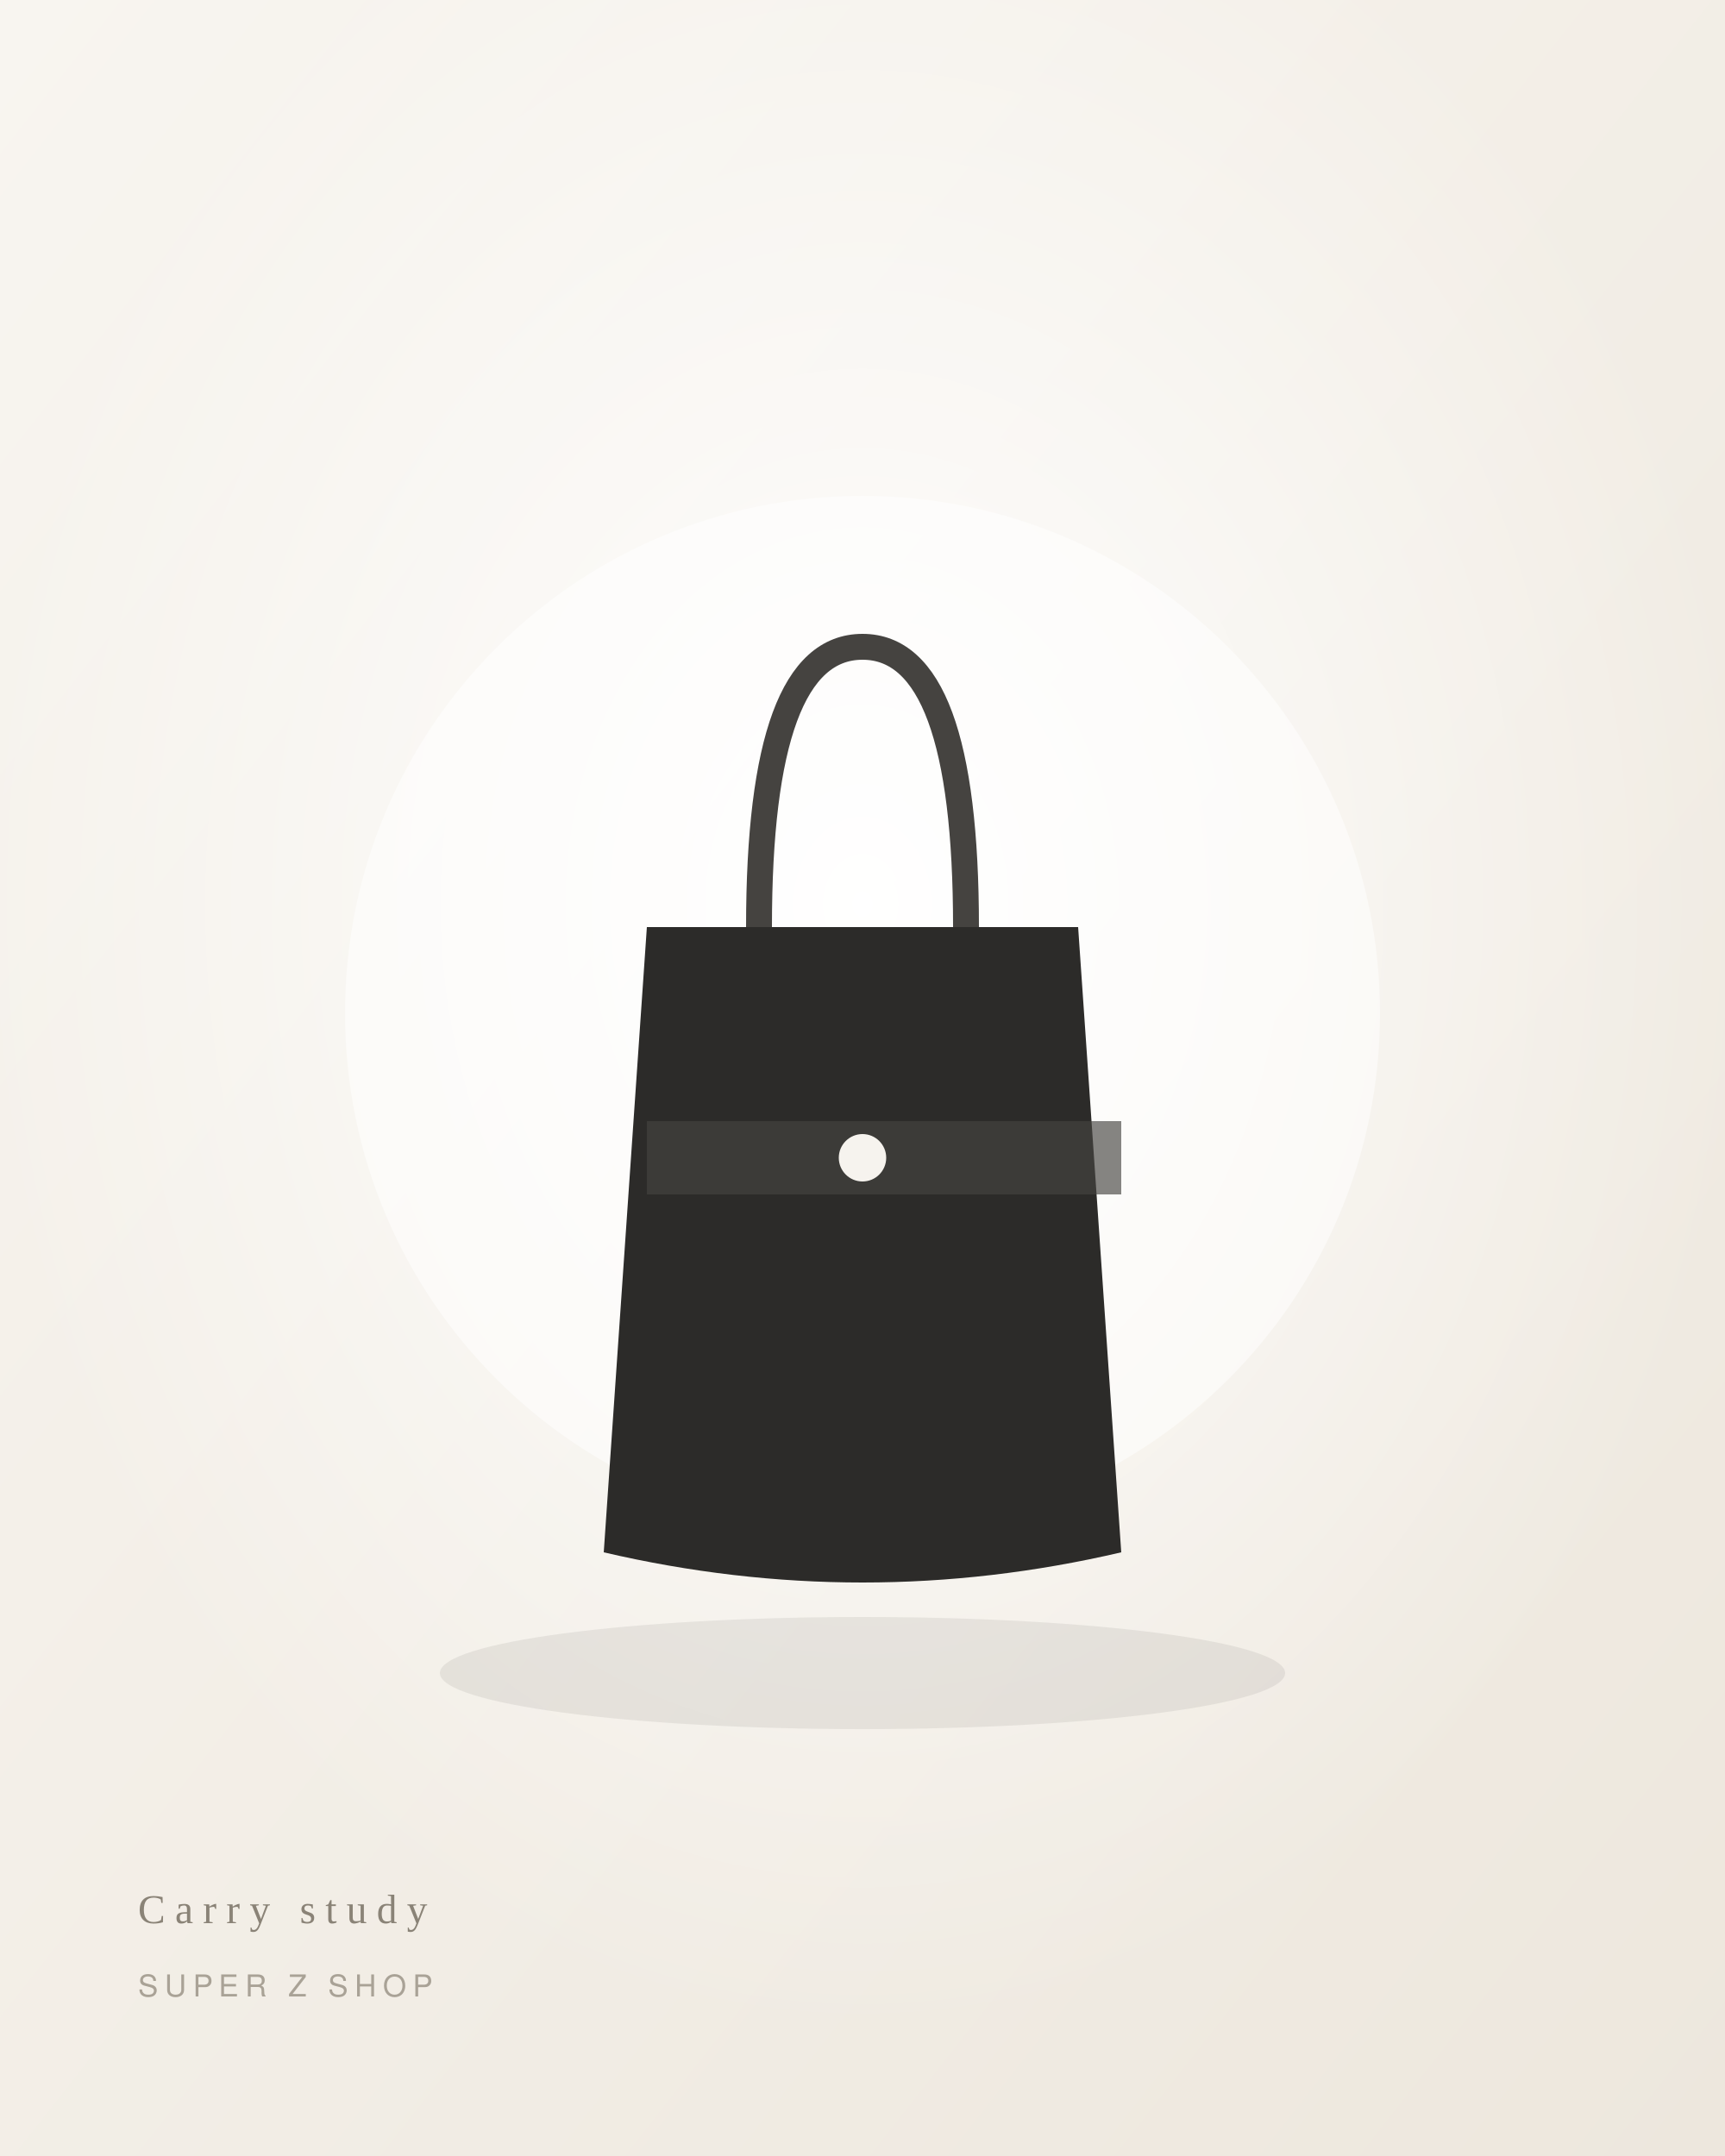
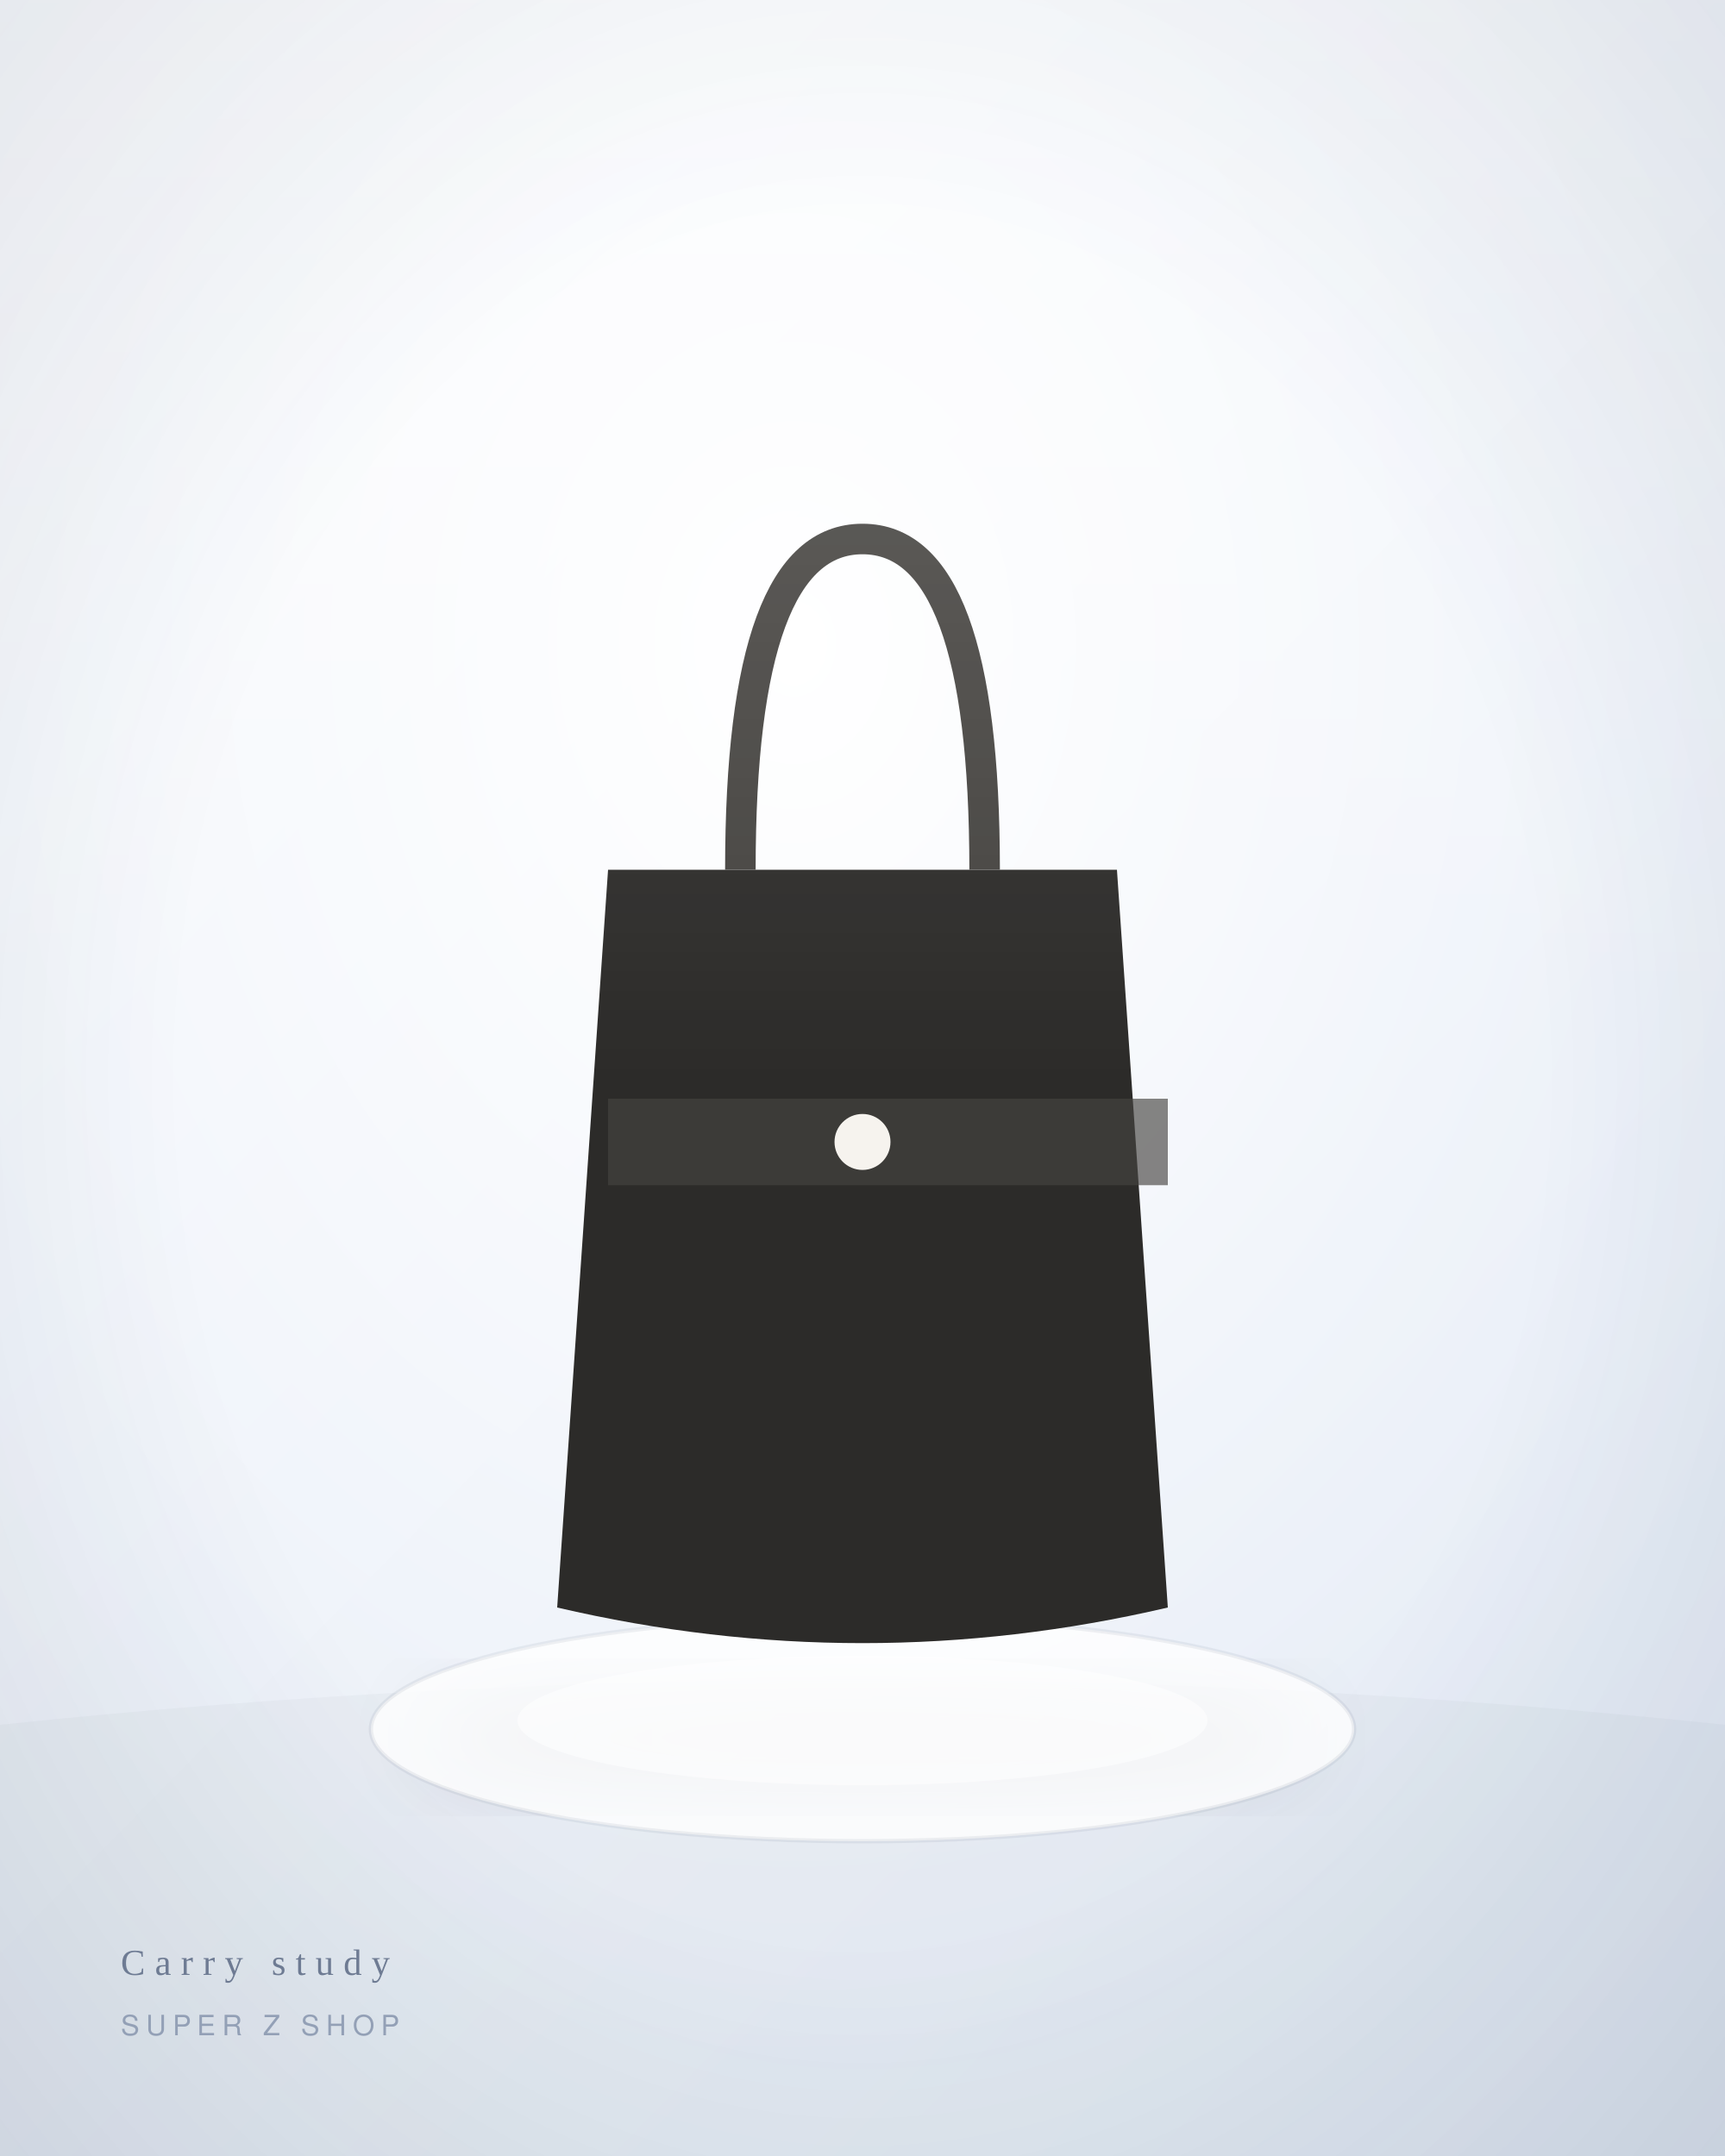
<svg xmlns="http://www.w3.org/2000/svg" viewBox="0 0 800 1000" width="800" height="1000" role="img" aria-label="Anti-Theft Backpack — studio illustration">
  <defs>
-     <linearGradient id="bg" x1="0" y1="0" x2="1" y2="1">
-       <stop offset="0" stop-color="#F8F5F0" />
-       <stop offset="1" stop-color="#EDE7DD" />
+     <linearGradient id="bg" x1="0.1" y1="0" x2="0.9" y2="1">
+       <stop offset="0" stop-color="#F4F7FC" />
+       <stop offset="1" stop-color="#E3EAF5" />
    </linearGradient>
-     <radialGradient id="glow" cx="50%" cy="42%" r="52%">
-       <stop offset="0" stop-color="#FFFFFF" stop-opacity=".95" />
+     <radialGradient id="spot" cx="46%" cy="30%" r="66%">
+       <stop offset="0" stop-color="#FFFFFF" stop-opacity="1" />
+       <stop offset="0.55" stop-color="#FFFFFF" stop-opacity=".45" />
      <stop offset="1" stop-color="#FFFFFF" stop-opacity="0" />
    </radialGradient>
+     <radialGradient id="vig" cx="50%" cy="50%" r="72%">
+       <stop offset="0.55" stop-color="#0B1B33" stop-opacity="0" />
+       <stop offset="1" stop-color="#0B1B33" stop-opacity=".10" />
+     </radialGradient>
+     <linearGradient id="sheen" x1="0" y1="0" x2="0" y2="1">
+       <stop offset="0" stop-color="#FFFFFF" stop-opacity=".22" />
+       <stop offset="0.5" stop-color="#FFFFFF" stop-opacity="0" />
+     </linearGradient>
+     <filter id="soft" x="-20%" y="-20%" width="140%" height="140%">
+       <feGaussianBlur stdDeviation="18" />
+     </filter>
  </defs>
  <rect width="800" height="1000" fill="url(#bg)" />
-   <rect width="800" height="1000" fill="url(#glow)" />
-   <circle cx="400" cy="470" r="240" fill="#FFFFFF" opacity=".5" />
-   <ellipse cx="400" cy="776" rx="196" ry="26" fill="#000000" opacity=".07" />
-   <g>
+   <rect width="800" height="1000" fill="url(#spot)" />
+   <rect width="800" height="1000" fill="url(#vig)" />
+   <path d="M0 800 Q400 758 800 800 L800 1000 L0 1000 Z" fill="#0B1B33" opacity=".03" />
+   <ellipse cx="400" cy="806" rx="204" ry="26" fill="#0B1B33" opacity=".18" filter="url(#soft)" />
+   <ellipse cx="400" cy="802" rx="228" ry="52" fill="#FFFFFF" opacity=".8" />
+   <ellipse cx="400" cy="802" rx="228" ry="52" fill="none" stroke="#0B1B33" stroke-opacity=".06" stroke-width="2" />
+   <ellipse cx="400" cy="798" rx="160" ry="30" fill="#FFFFFF" opacity=".55" />
+   <g transform="translate(400 486) scale(1.18) translate(-400 -500)">
    <path d="M300 430 L500 430 L520 720 Q400 748 280 720 Z" fill="#2C2B29" />
    <path d="M352 430 Q352 300 400 300 Q448 300 448 430" stroke="#454340" stroke-width="12" fill="none" />
    <rect x="300" y="520" width="220" height="34" fill="#454340" opacity=".65" />
    <circle cx="400" cy="537" r="11" fill="#F6F3EE" />
  </g>
-   <text x="64" y="892" font-family="Georgia, 'Times New Roman', serif" font-size="19" letter-spacing="4.5" fill="#8A8377">Carry study</text>
-   <text x="64" y="926" font-family="Helvetica, Arial, sans-serif" font-size="14" letter-spacing="3" fill="#A9A296">SUPER Z SHOP</text>
+   <rect width="800" height="1000" fill="url(#sheen)" />
+   <text x="56" y="916" font-family="Georgia, 'Times New Roman', serif" font-size="17" letter-spacing="4.5" fill="#6E7B93">Carry study</text>
+   <text x="56" y="944" font-family="Helvetica, Arial, sans-serif" font-size="13" letter-spacing="3" fill="#93A0B6">SUPER Z SHOP</text>
</svg>
